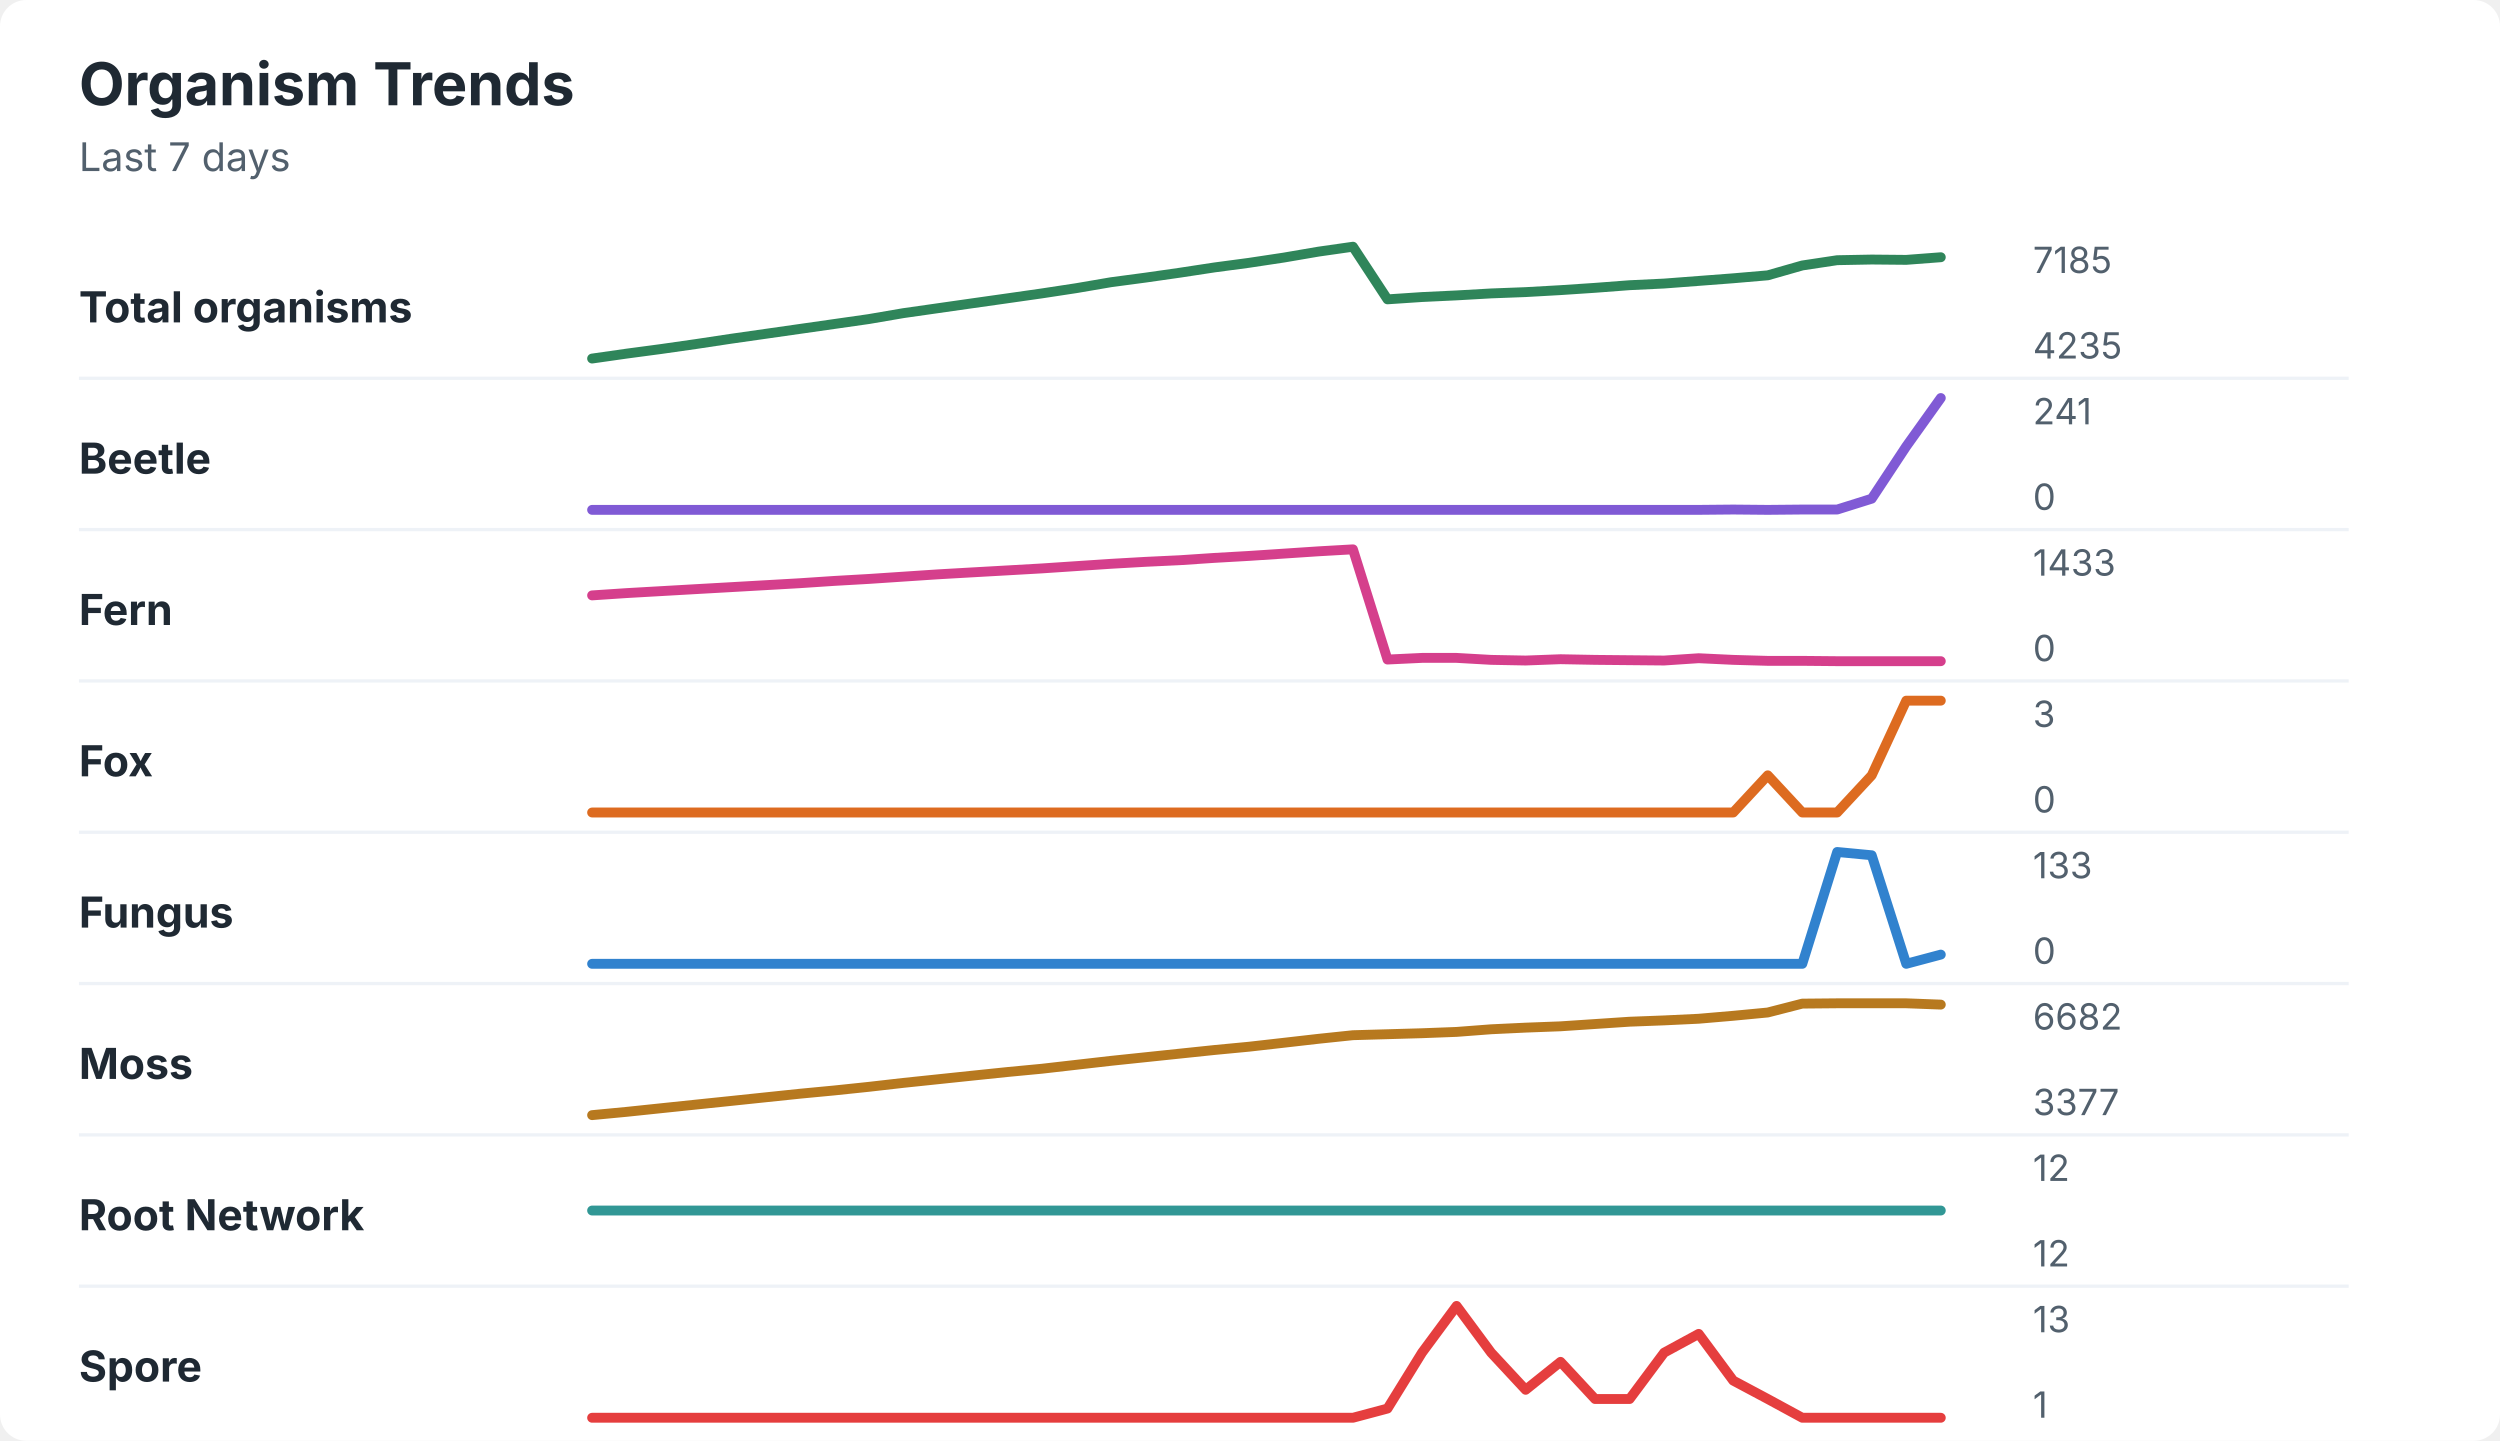
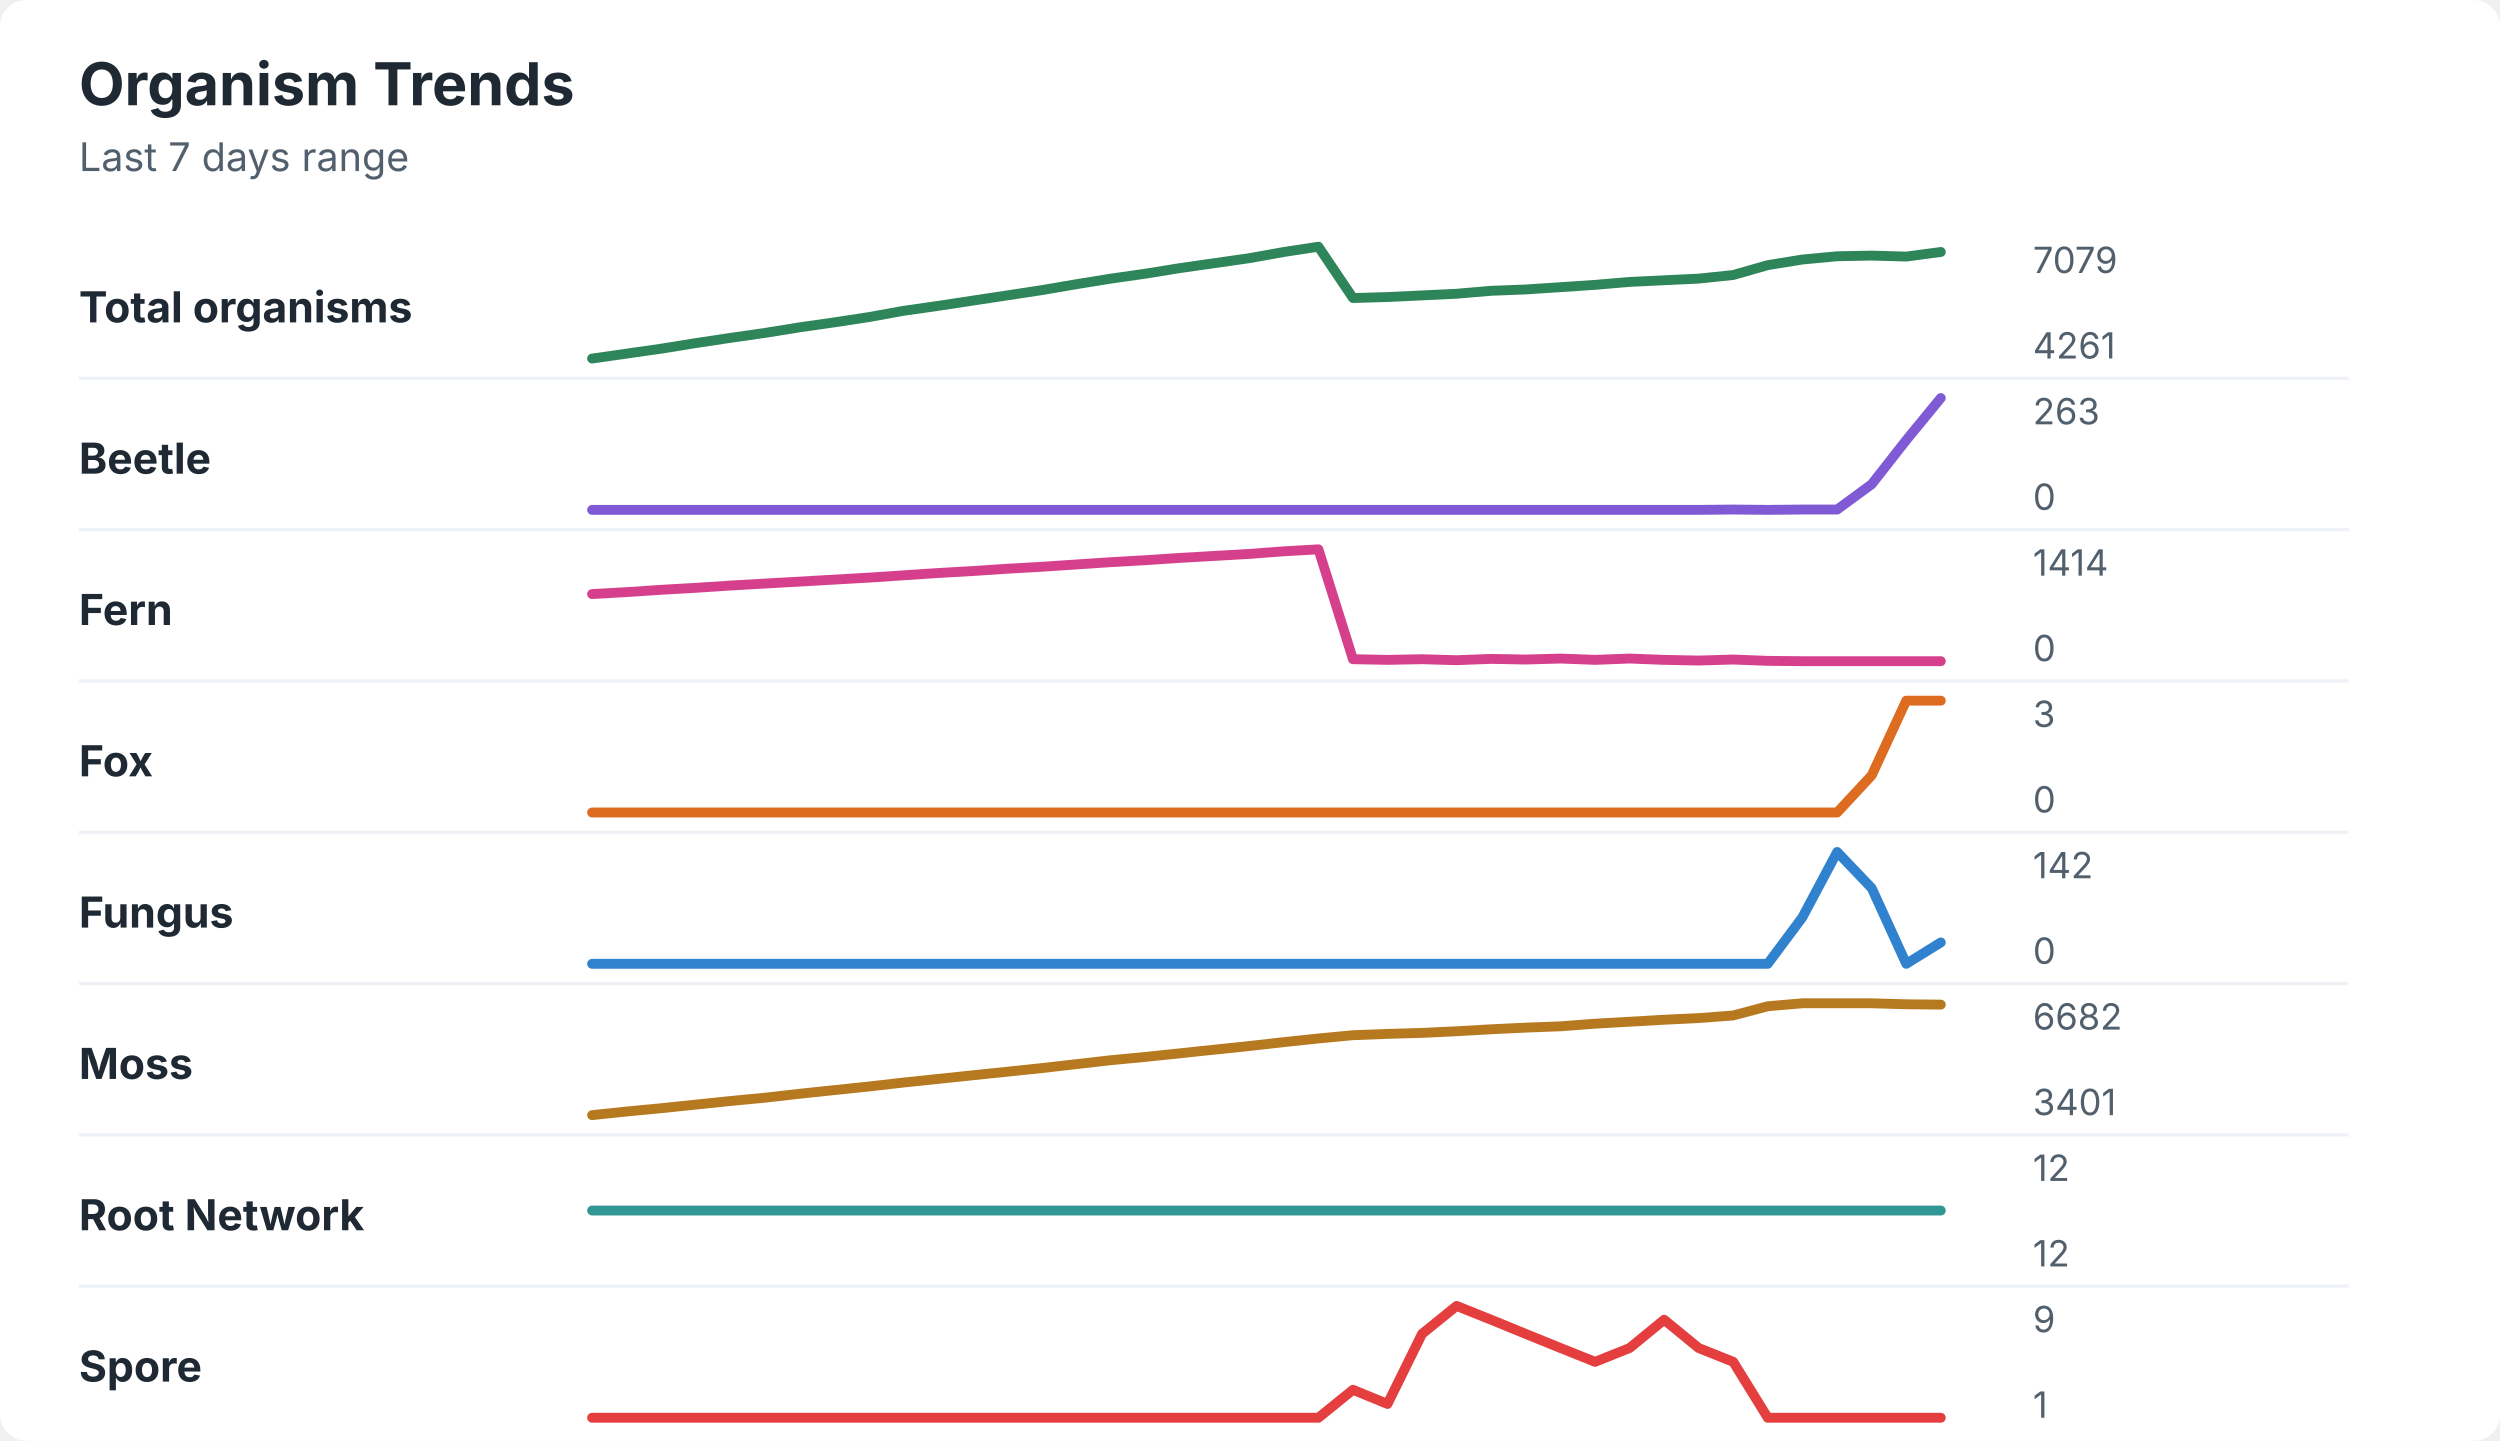
<svg xmlns="http://www.w3.org/2000/svg" width="760" height="438" viewBox="0 0 760 438" role="img" aria-labelledby="title desc">
  <rect width="760" height="438" rx="8" fill="#ffffff" />
  <style>
    text { font-family: -apple-system, BlinkMacSystemFont, "Segoe UI", sans-serif; }
    .title { font-size: 18px; font-weight: 700; fill: #1f2933; }
    .subtitle { font-size: 12px; fill: #52606d; }
    .label { font-size: 13px; font-weight: 650; fill: #1f2933; }
    .axis-value { font-size: 11px; fill: #52606d; }
    .separator { stroke: #eef2f7; stroke-width: 1; }
  </style>
  <text x="24" y="32" class="title">Organism Trends</text>
-   <text x="24" y="52" class="subtitle">Last 7 days</text>
+   <text x="24" y="52" class="subtitle">Last 7 days range</text>
  <text x="24" y="98" class="label">Total organisms</text>
-   <polyline points="180.0,109.0 190.5,107.5 201.0,106.1 211.5,104.6 222.1,103.0 232.6,101.5 243.1,100.0 253.6,98.5 264.1,97.0 274.6,95.2 285.1,93.7 295.6,92.2 306.2,90.7 316.7,89.2 327.2,87.6 337.7,85.8 348.2,84.4 358.7,82.9 369.2,81.3 379.7,79.9 390.3,78.3 400.8,76.5 411.3,75.0 421.8,91.0 432.3,90.3 442.8,89.8 453.3,89.2 463.8,88.8 474.4,88.2 484.9,87.5 495.4,86.7 505.9,86.2 516.4,85.4 526.9,84.6 537.4,83.7 547.9,80.7 558.5,79.1 569.0,78.9 579.5,79.0 590.0,78.2 " fill="none" stroke="#2f855a" stroke-width="3" stroke-linecap="round" stroke-linejoin="round" />
-   <text x="618" y="83" class="axis-value">7185</text>
-   <text x="618" y="109" class="axis-value">4235</text>
+   <polyline points="180.0,109.0 190.5,107.5 201.0,106.0 211.5,104.3 222.1,102.7 232.6,101.2 243.1,99.5 253.6,98.0 264.1,96.4 274.6,94.5 285.1,93.0 295.6,91.4 306.2,89.8 316.7,88.2 327.2,86.4 337.7,84.7 348.2,83.2 358.7,81.5 369.2,80.0 379.7,78.5 390.3,76.6 400.8,75.0 411.3,90.6 421.8,90.3 432.3,89.8 442.8,89.3 453.3,88.4 463.8,88.0 474.4,87.3 484.9,86.6 495.4,85.7 505.9,85.2 516.4,84.7 526.9,83.6 537.4,80.6 547.9,78.9 558.5,77.9 569.0,77.7 579.5,78.0 590.0,76.6 " fill="none" stroke="#2f855a" stroke-width="3" stroke-linecap="round" stroke-linejoin="round" />
+   <text x="618" y="83" class="axis-value">7079</text>
+   <text x="618" y="109" class="axis-value">4261</text>
  <line x1="24" y1="115.0" x2="714" y2="115.0" class="separator" />
  <text x="24" y="144" class="label">Beetle</text>
-   <polyline points="180.0,155.0 190.5,155.0 201.0,155.0 211.5,155.0 222.1,155.0 232.6,155.0 243.1,155.0 253.6,155.0 264.1,155.0 274.6,155.0 285.1,155.0 295.6,155.0 306.2,155.0 316.7,155.0 327.2,155.0 337.7,155.0 348.2,155.0 358.7,155.0 369.2,155.0 379.7,155.0 390.3,155.0 400.8,155.0 411.3,155.0 421.8,155.0 432.3,155.0 442.8,155.0 453.3,155.0 463.8,155.0 474.4,155.0 484.9,155.0 495.4,155.0 505.9,155.0 516.4,155.0 526.9,154.9 537.4,155.0 547.9,154.9 558.5,154.9 569.0,151.6 579.5,135.7 590.0,121.0 " fill="none" stroke="#805ad5" stroke-width="3" stroke-linecap="round" stroke-linejoin="round" />
-   <text x="618" y="129" class="axis-value">241</text>
+   <polyline points="180.0,155.0 190.5,155.0 201.0,155.0 211.5,155.0 222.1,155.0 232.6,155.0 243.1,155.0 253.6,155.0 264.1,155.0 274.6,155.0 285.1,155.0 295.6,155.0 306.2,155.0 316.7,155.0 327.2,155.0 337.7,155.0 348.2,155.0 358.7,155.0 369.2,155.0 379.7,155.0 390.3,155.0 400.8,155.0 411.3,155.0 421.8,155.0 432.3,155.0 442.8,155.0 453.3,155.0 463.8,155.0 474.4,155.0 484.9,155.0 495.4,155.0 505.9,155.0 516.4,155.0 526.9,154.9 537.4,155.0 547.9,154.9 558.5,154.9 569.0,147.2 579.5,133.8 590.0,121.0 " fill="none" stroke="#805ad5" stroke-width="3" stroke-linecap="round" stroke-linejoin="round" />
+   <text x="618" y="129" class="axis-value">263</text>
  <text x="618" y="155" class="axis-value">0</text>
  <line x1="24" y1="161.0" x2="714" y2="161.0" class="separator" />
  <text x="24" y="190" class="label">Fern</text>
-   <polyline points="180.0,181.0 190.5,180.3 201.0,179.7 211.5,179.1 222.1,178.5 232.6,177.9 243.1,177.3 253.6,176.6 264.1,176.0 274.6,175.3 285.1,174.6 295.6,174.0 306.2,173.4 316.7,172.8 327.2,172.1 337.7,171.4 348.2,170.8 358.7,170.3 369.2,169.6 379.7,169.0 390.3,168.3 400.8,167.6 411.3,167.0 421.8,200.5 432.3,200.0 442.8,200.0 453.3,200.6 463.8,200.8 474.4,200.4 484.9,200.6 495.4,200.7 505.9,200.8 516.4,200.1 526.9,200.6 537.4,200.9 547.9,200.9 558.5,201.0 569.0,201.0 579.5,201.0 590.0,201.0 " fill="none" stroke="#d53f8c" stroke-width="3" stroke-linecap="round" stroke-linejoin="round" />
-   <text x="618" y="175" class="axis-value">1433</text>
+   <polyline points="180.0,180.6 190.5,180.0 201.0,179.3 211.5,178.7 222.1,178.0 232.6,177.4 243.1,176.8 253.6,176.2 264.1,175.6 274.6,174.9 285.1,174.2 295.6,173.6 306.2,172.9 316.7,172.3 327.2,171.6 337.7,170.9 348.2,170.3 358.7,169.6 369.2,169.0 379.7,168.4 390.3,167.6 400.8,167.0 411.3,200.4 421.8,200.6 432.3,200.4 442.8,200.7 453.3,200.3 463.8,200.5 474.4,200.2 484.9,200.6 495.4,200.2 505.9,200.6 516.4,200.8 526.9,200.5 537.4,200.9 547.9,201.0 558.5,201.0 569.0,201.0 579.5,201.0 590.0,201.0 " fill="none" stroke="#d53f8c" stroke-width="3" stroke-linecap="round" stroke-linejoin="round" />
+   <text x="618" y="175" class="axis-value">1414</text>
  <text x="618" y="201" class="axis-value">0</text>
  <line x1="24" y1="207.0" x2="714" y2="207.0" class="separator" />
  <text x="24" y="236" class="label">Fox</text>
-   <polyline points="180.0,247.0 190.5,247.0 201.0,247.0 211.5,247.0 222.1,247.0 232.6,247.0 243.1,247.0 253.6,247.0 264.1,247.0 274.6,247.0 285.1,247.0 295.6,247.0 306.2,247.0 316.7,247.0 327.2,247.0 337.7,247.0 348.2,247.0 358.7,247.0 369.2,247.0 379.7,247.0 390.3,247.0 400.8,247.0 411.3,247.0 421.8,247.0 432.3,247.0 442.8,247.0 453.3,247.0 463.8,247.0 474.4,247.0 484.9,247.0 495.4,247.0 505.9,247.0 516.4,247.0 526.9,247.0 537.4,235.7 547.9,247.0 558.5,247.0 569.0,235.7 579.5,213.0 590.0,213.0 " fill="none" stroke="#dd6b20" stroke-width="3" stroke-linecap="round" stroke-linejoin="round" />
+   <polyline points="180.0,247.0 190.5,247.0 201.0,247.0 211.5,247.0 222.1,247.0 232.6,247.0 243.1,247.0 253.6,247.0 264.1,247.0 274.6,247.0 285.1,247.0 295.6,247.0 306.2,247.0 316.7,247.0 327.2,247.0 337.7,247.0 348.2,247.0 358.7,247.0 369.2,247.0 379.7,247.0 390.3,247.0 400.8,247.0 411.3,247.0 421.8,247.0 432.3,247.0 442.8,247.0 453.3,247.0 463.8,247.0 474.4,247.0 484.9,247.0 495.4,247.0 505.9,247.0 516.4,247.0 526.9,247.0 537.4,247.0 547.9,247.0 558.5,247.0 569.0,235.7 579.5,213.0 590.0,213.0 " fill="none" stroke="#dd6b20" stroke-width="3" stroke-linecap="round" stroke-linejoin="round" />
  <text x="618" y="221" class="axis-value">3</text>
  <text x="618" y="247" class="axis-value">0</text>
  <line x1="24" y1="253.0" x2="714" y2="253.0" class="separator" />
  <text x="24" y="282" class="label">Fungus</text>
-   <polyline points="180.0,293.0 190.5,293.0 201.0,293.0 211.5,293.0 222.1,293.0 232.6,293.0 243.1,293.0 253.6,293.0 264.1,293.0 274.6,293.0 285.1,293.0 295.6,293.0 306.2,293.0 316.7,293.0 327.2,293.0 337.7,293.0 348.2,293.0 358.7,293.0 369.2,293.0 379.7,293.0 390.3,293.0 400.8,293.0 411.3,293.0 421.8,293.0 432.3,293.0 442.8,293.0 453.3,293.0 463.8,293.0 474.4,293.0 484.9,293.0 495.4,293.0 505.9,293.0 516.4,293.0 526.9,293.0 537.4,293.0 547.9,293.0 558.5,259.0 569.0,260.0 579.5,293.0 590.0,290.2 " fill="none" stroke="#3182ce" stroke-width="3" stroke-linecap="round" stroke-linejoin="round" />
-   <text x="618" y="267" class="axis-value">133</text>
+   <polyline points="180.0,293.0 190.5,293.0 201.0,293.0 211.5,293.0 222.1,293.0 232.6,293.0 243.1,293.0 253.6,293.0 264.1,293.0 274.6,293.0 285.1,293.0 295.6,293.0 306.2,293.0 316.7,293.0 327.2,293.0 337.7,293.0 348.2,293.0 358.7,293.0 369.2,293.0 379.7,293.0 390.3,293.0 400.8,293.0 411.3,293.0 421.8,293.0 432.3,293.0 442.8,293.0 453.3,293.0 463.8,293.0 474.4,293.0 484.9,293.0 495.4,293.0 505.9,293.0 516.4,293.0 526.9,293.0 537.4,293.0 547.9,278.9 558.5,259.0 569.0,270.0 579.5,293.0 590.0,286.5 " fill="none" stroke="#3182ce" stroke-width="3" stroke-linecap="round" stroke-linejoin="round" />
+   <text x="618" y="267" class="axis-value">142</text>
  <text x="618" y="293" class="axis-value">0</text>
  <line x1="24" y1="299.0" x2="714" y2="299.0" class="separator" />
  <text x="24" y="328" class="label">Moss</text>
-   <polyline points="180.0,339.0 190.5,338.0 201.0,336.9 211.5,335.8 222.1,334.7 232.6,333.6 243.1,332.5 253.6,331.5 264.1,330.4 274.6,329.2 285.1,328.1 295.6,327.0 306.2,325.9 316.7,324.9 327.2,323.7 337.7,322.5 348.2,321.4 358.7,320.3 369.2,319.2 379.7,318.2 390.3,317.0 400.8,315.8 411.3,314.7 421.8,314.4 432.3,314.1 442.8,313.7 453.3,312.9 463.8,312.4 474.4,312.0 484.9,311.3 495.4,310.6 505.9,310.2 516.4,309.7 526.9,308.8 537.4,307.8 547.9,305.1 558.5,305.0 569.0,305.0 579.5,305.0 590.0,305.4 " fill="none" stroke="#b7791f" stroke-width="3" stroke-linecap="round" stroke-linejoin="round" />
+   <polyline points="180.0,339.0 190.5,337.9 201.0,336.9 211.5,335.8 222.1,334.7 232.6,333.7 243.1,332.5 253.6,331.4 264.1,330.3 274.6,329.1 285.1,328.0 295.6,326.9 306.2,325.8 316.7,324.7 327.2,323.5 337.7,322.3 348.2,321.3 358.7,320.2 369.2,319.1 379.7,318.0 390.3,316.8 400.8,315.7 411.3,314.7 421.8,314.3 432.3,314.0 442.8,313.5 453.3,312.9 463.8,312.4 474.4,312.0 484.9,311.2 495.4,310.6 505.9,310.0 516.4,309.5 526.9,308.7 537.4,305.9 547.9,305.0 558.5,305.0 569.0,305.0 579.5,305.3 590.0,305.4 " fill="none" stroke="#b7791f" stroke-width="3" stroke-linecap="round" stroke-linejoin="round" />
  <text x="618" y="313" class="axis-value">6682</text>
-   <text x="618" y="339" class="axis-value">3377</text>
+   <text x="618" y="339" class="axis-value">3401</text>
  <line x1="24" y1="345.0" x2="714" y2="345.0" class="separator" />
  <text x="24" y="374" class="label">Root Network</text>
  <polyline points="180.0,368.0 190.5,368.0 201.0,368.0 211.5,368.0 222.1,368.0 232.6,368.0 243.1,368.0 253.6,368.0 264.1,368.0 274.6,368.0 285.1,368.0 295.6,368.0 306.2,368.0 316.7,368.0 327.2,368.0 337.7,368.0 348.2,368.0 358.7,368.0 369.2,368.0 379.7,368.0 390.3,368.0 400.8,368.0 411.3,368.0 421.8,368.0 432.3,368.0 442.8,368.0 453.3,368.0 463.8,368.0 474.4,368.0 484.9,368.0 495.4,368.0 505.9,368.0 516.4,368.0 526.9,368.0 537.4,368.0 547.9,368.0 558.5,368.0 569.0,368.0 579.5,368.0 590.0,368.0 " fill="none" stroke="#319795" stroke-width="3" stroke-linecap="round" stroke-linejoin="round" />
  <text x="618" y="359" class="axis-value">12</text>
  <text x="618" y="385" class="axis-value">12</text>
  <line x1="24" y1="391.0" x2="714" y2="391.0" class="separator" />
  <text x="24" y="420" class="label">Spore</text>
-   <polyline points="180.0,431.0 190.5,431.0 201.0,431.0 211.5,431.0 222.1,431.0 232.6,431.0 243.1,431.0 253.6,431.0 264.1,431.0 274.6,431.0 285.1,431.0 295.6,431.0 306.2,431.0 316.7,431.0 327.2,431.0 337.7,431.0 348.2,431.0 358.7,431.0 369.2,431.0 379.7,431.0 390.3,431.0 400.8,431.0 411.3,431.0 421.8,428.2 432.3,411.2 442.8,397.0 453.3,411.2 463.8,422.5 474.4,414.0 484.9,425.3 495.4,425.3 505.9,411.2 516.4,405.5 526.9,419.7 537.4,425.3 547.9,431.0 558.5,431.0 569.0,431.0 579.5,431.0 590.0,431.0 " fill="none" stroke="#e53e3e" stroke-width="3" stroke-linecap="round" stroke-linejoin="round" />
-   <text x="618" y="405" class="axis-value">13</text>
+   <polyline points="180.0,431.0 190.5,431.0 201.0,431.0 211.5,431.0 222.1,431.0 232.6,431.0 243.1,431.0 253.6,431.0 264.1,431.0 274.6,431.0 285.1,431.0 295.6,431.0 306.2,431.0 316.7,431.0 327.2,431.0 337.7,431.0 348.2,431.0 358.7,431.0 369.2,431.0 379.7,431.0 390.3,431.0 400.8,431.0 411.3,422.5 421.8,426.8 432.3,405.5 442.8,397.0 453.3,401.2 463.8,405.5 474.4,409.8 484.9,414.0 495.4,409.8 505.9,401.2 516.4,409.8 526.9,414.0 537.4,431.0 547.9,431.0 558.5,431.0 569.0,431.0 579.5,431.0 590.0,431.0 " fill="none" stroke="#e53e3e" stroke-width="3" stroke-linecap="round" stroke-linejoin="round" />
+   <text x="618" y="405" class="axis-value">9</text>
  <text x="618" y="431" class="axis-value">1</text>
</svg>
